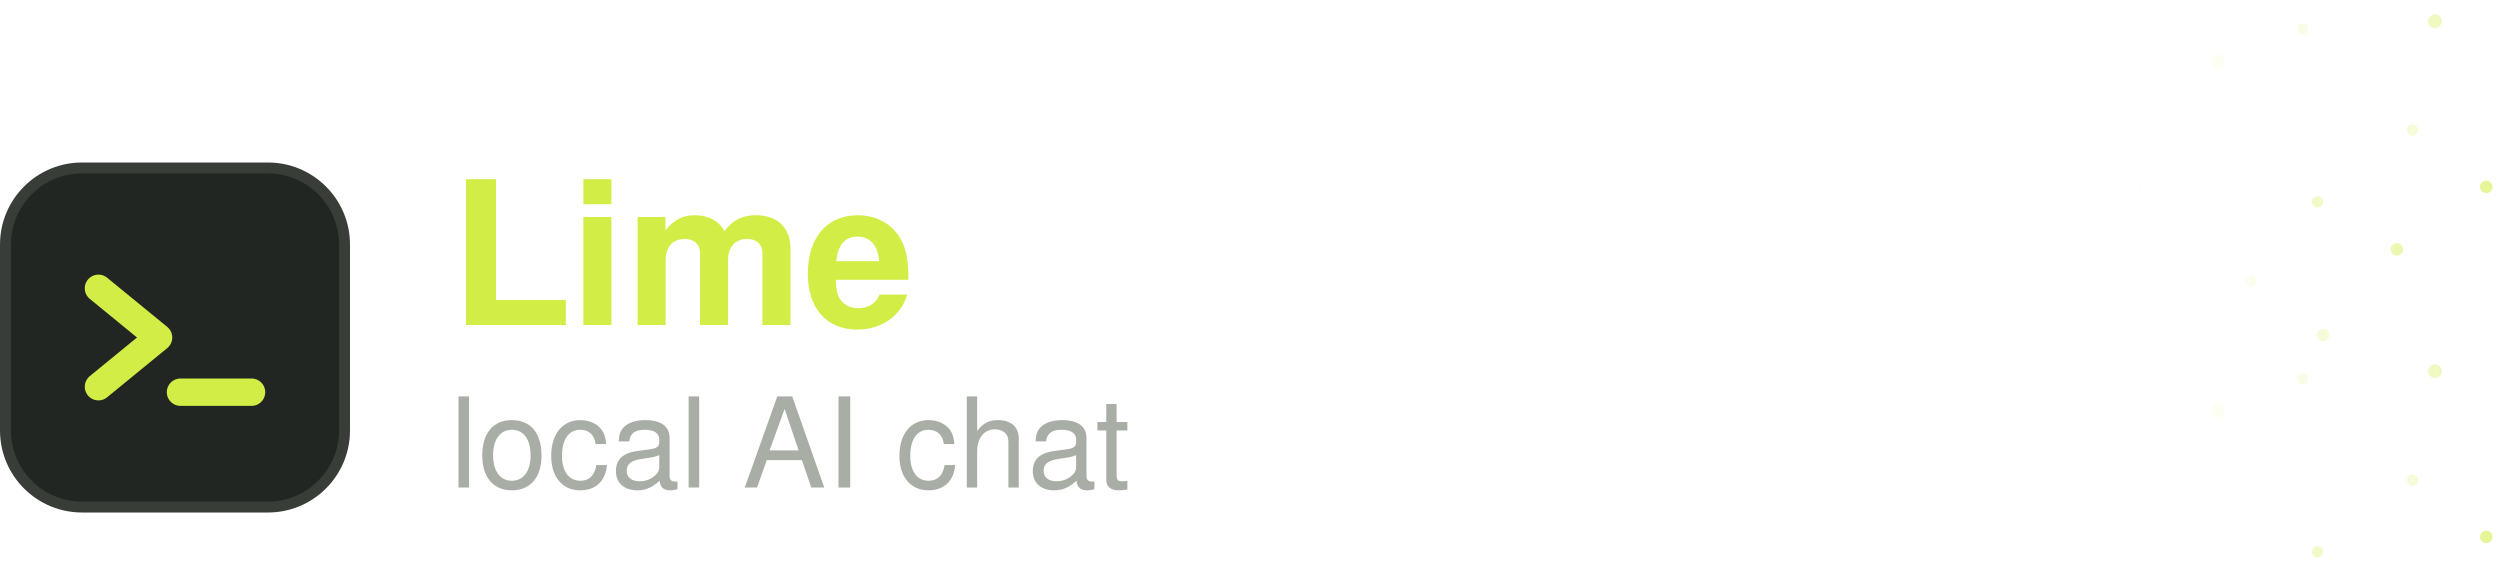
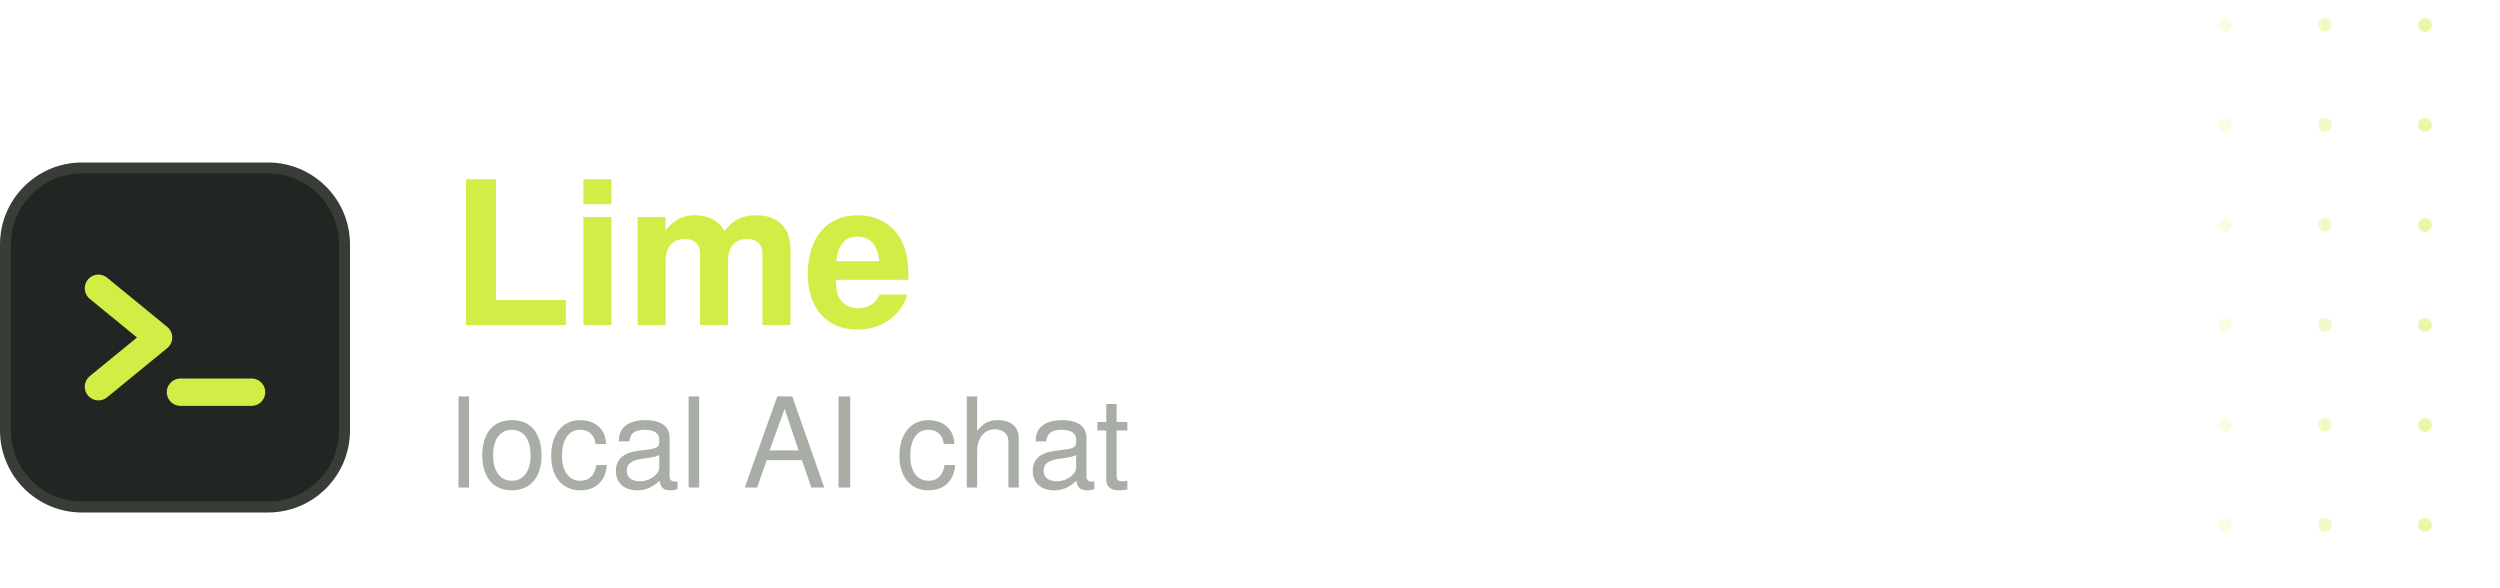
<svg xmlns="http://www.w3.org/2000/svg" width="400" height="94" viewBox="0 0 400 94">
  <defs>
-     <pattern id="p" width="56" height="56" patternUnits="userSpaceOnUse">
-       <g fill="#d2ee46">
-         <circle cx="18.8" cy="9.8" r="1.1" fill-opacity="0.45" />
-         <circle cx="5.8" cy="29.9" r="1" fill-opacity="1" />
-         <circle cx="24.1" cy="45.0" r="0.9" fill-opacity="0.45" />
-         <circle cx="34.8" cy="32.3" r="0.9" fill-opacity="1" />
-         <circle cx="32.4" cy="4.6" r="0.9" fill-opacity="0.45" />
-         <circle cx="50.0" cy="20.8" r="0.9" fill-opacity="0.45" />
-         <circle cx="47.5" cy="39.9" r="1" fill-opacity="1" />
-         <circle cx="35.7" cy="53.6" r="1" fill-opacity="0.7" />
-         <circle cx="53.6" cy="3.4" r="1.1" fill-opacity="0.7" />
-       </g>
+     <pattern id="p" width="16" height="16" patternUnits="userSpaceOnUse">
+       <circle cx="4" cy="4" r="1.1" fill="#d2ee46" />
    </pattern>
    <linearGradient id="g">
      <stop offset=".85" stop-color="#fff" stop-opacity="0" />
      <stop offset="1" stop-color="#fff" stop-opacity=".6" />
    </linearGradient>
    <mask id="m">
      <rect width="400" height="94" fill="url(#g)" />
    </mask>
  </defs>
  <rect width="400" height="94" fill="url(#p)" mask="url(#m)" />
  <g transform="translate(0 26) scale(.875)">
    <rect x="1" y="1" width="62" height="62" rx="14" fill="#222623" stroke="#383d37" stroke-width="2" />
    <g fill="none" stroke="#d2ee46" stroke-width="5" stroke-linecap="round" stroke-linejoin="round">
      <polyline points="18,23 29,32 18,41" />
      <line x1="33" y1="42" x2="46" y2="42" />
    </g>
  </g>
  <text x="72" y="52" style="font:600 32px -apple-system, BlinkMacSystemFont, 'Segoe UI', Helvetica, Arial, sans-serif" fill="#d2ee46">Lime</text>
  <text x="72" y="78" style="font:400 20px -apple-system, BlinkMacSystemFont, 'Segoe UI', Helvetica, Arial, sans-serif" fill="#a8aea5">local AI chat</text>
</svg>
